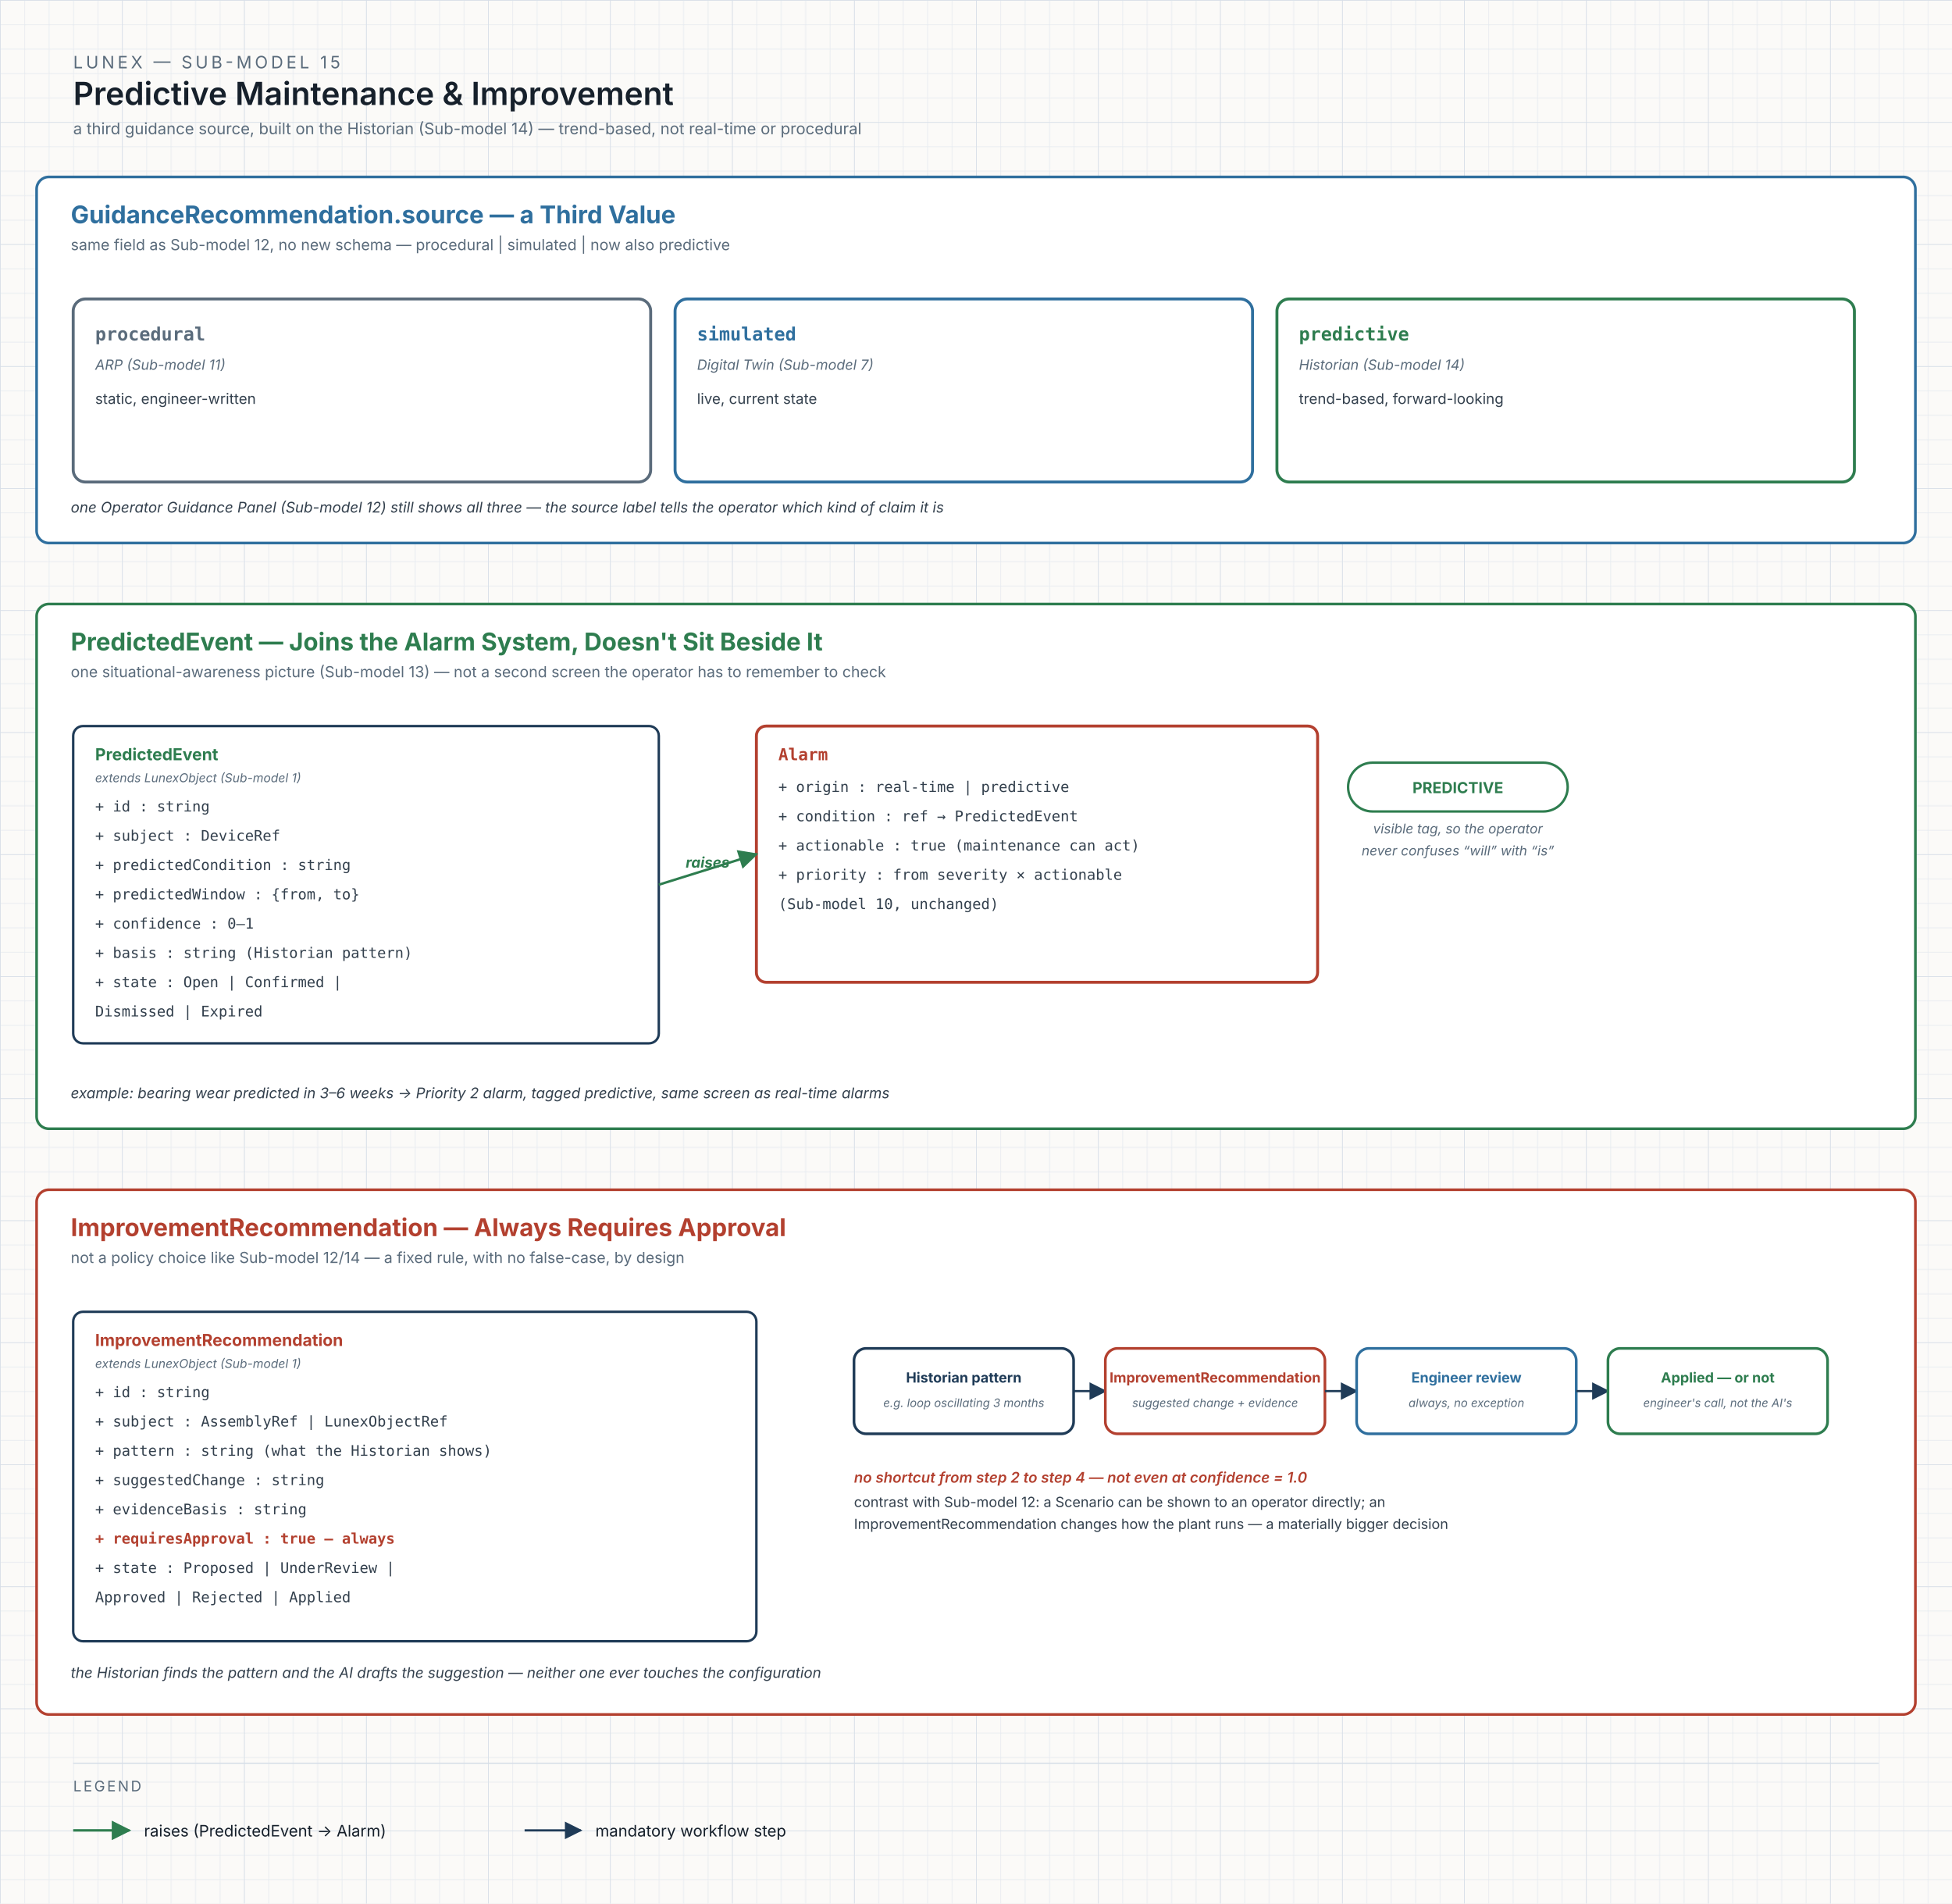
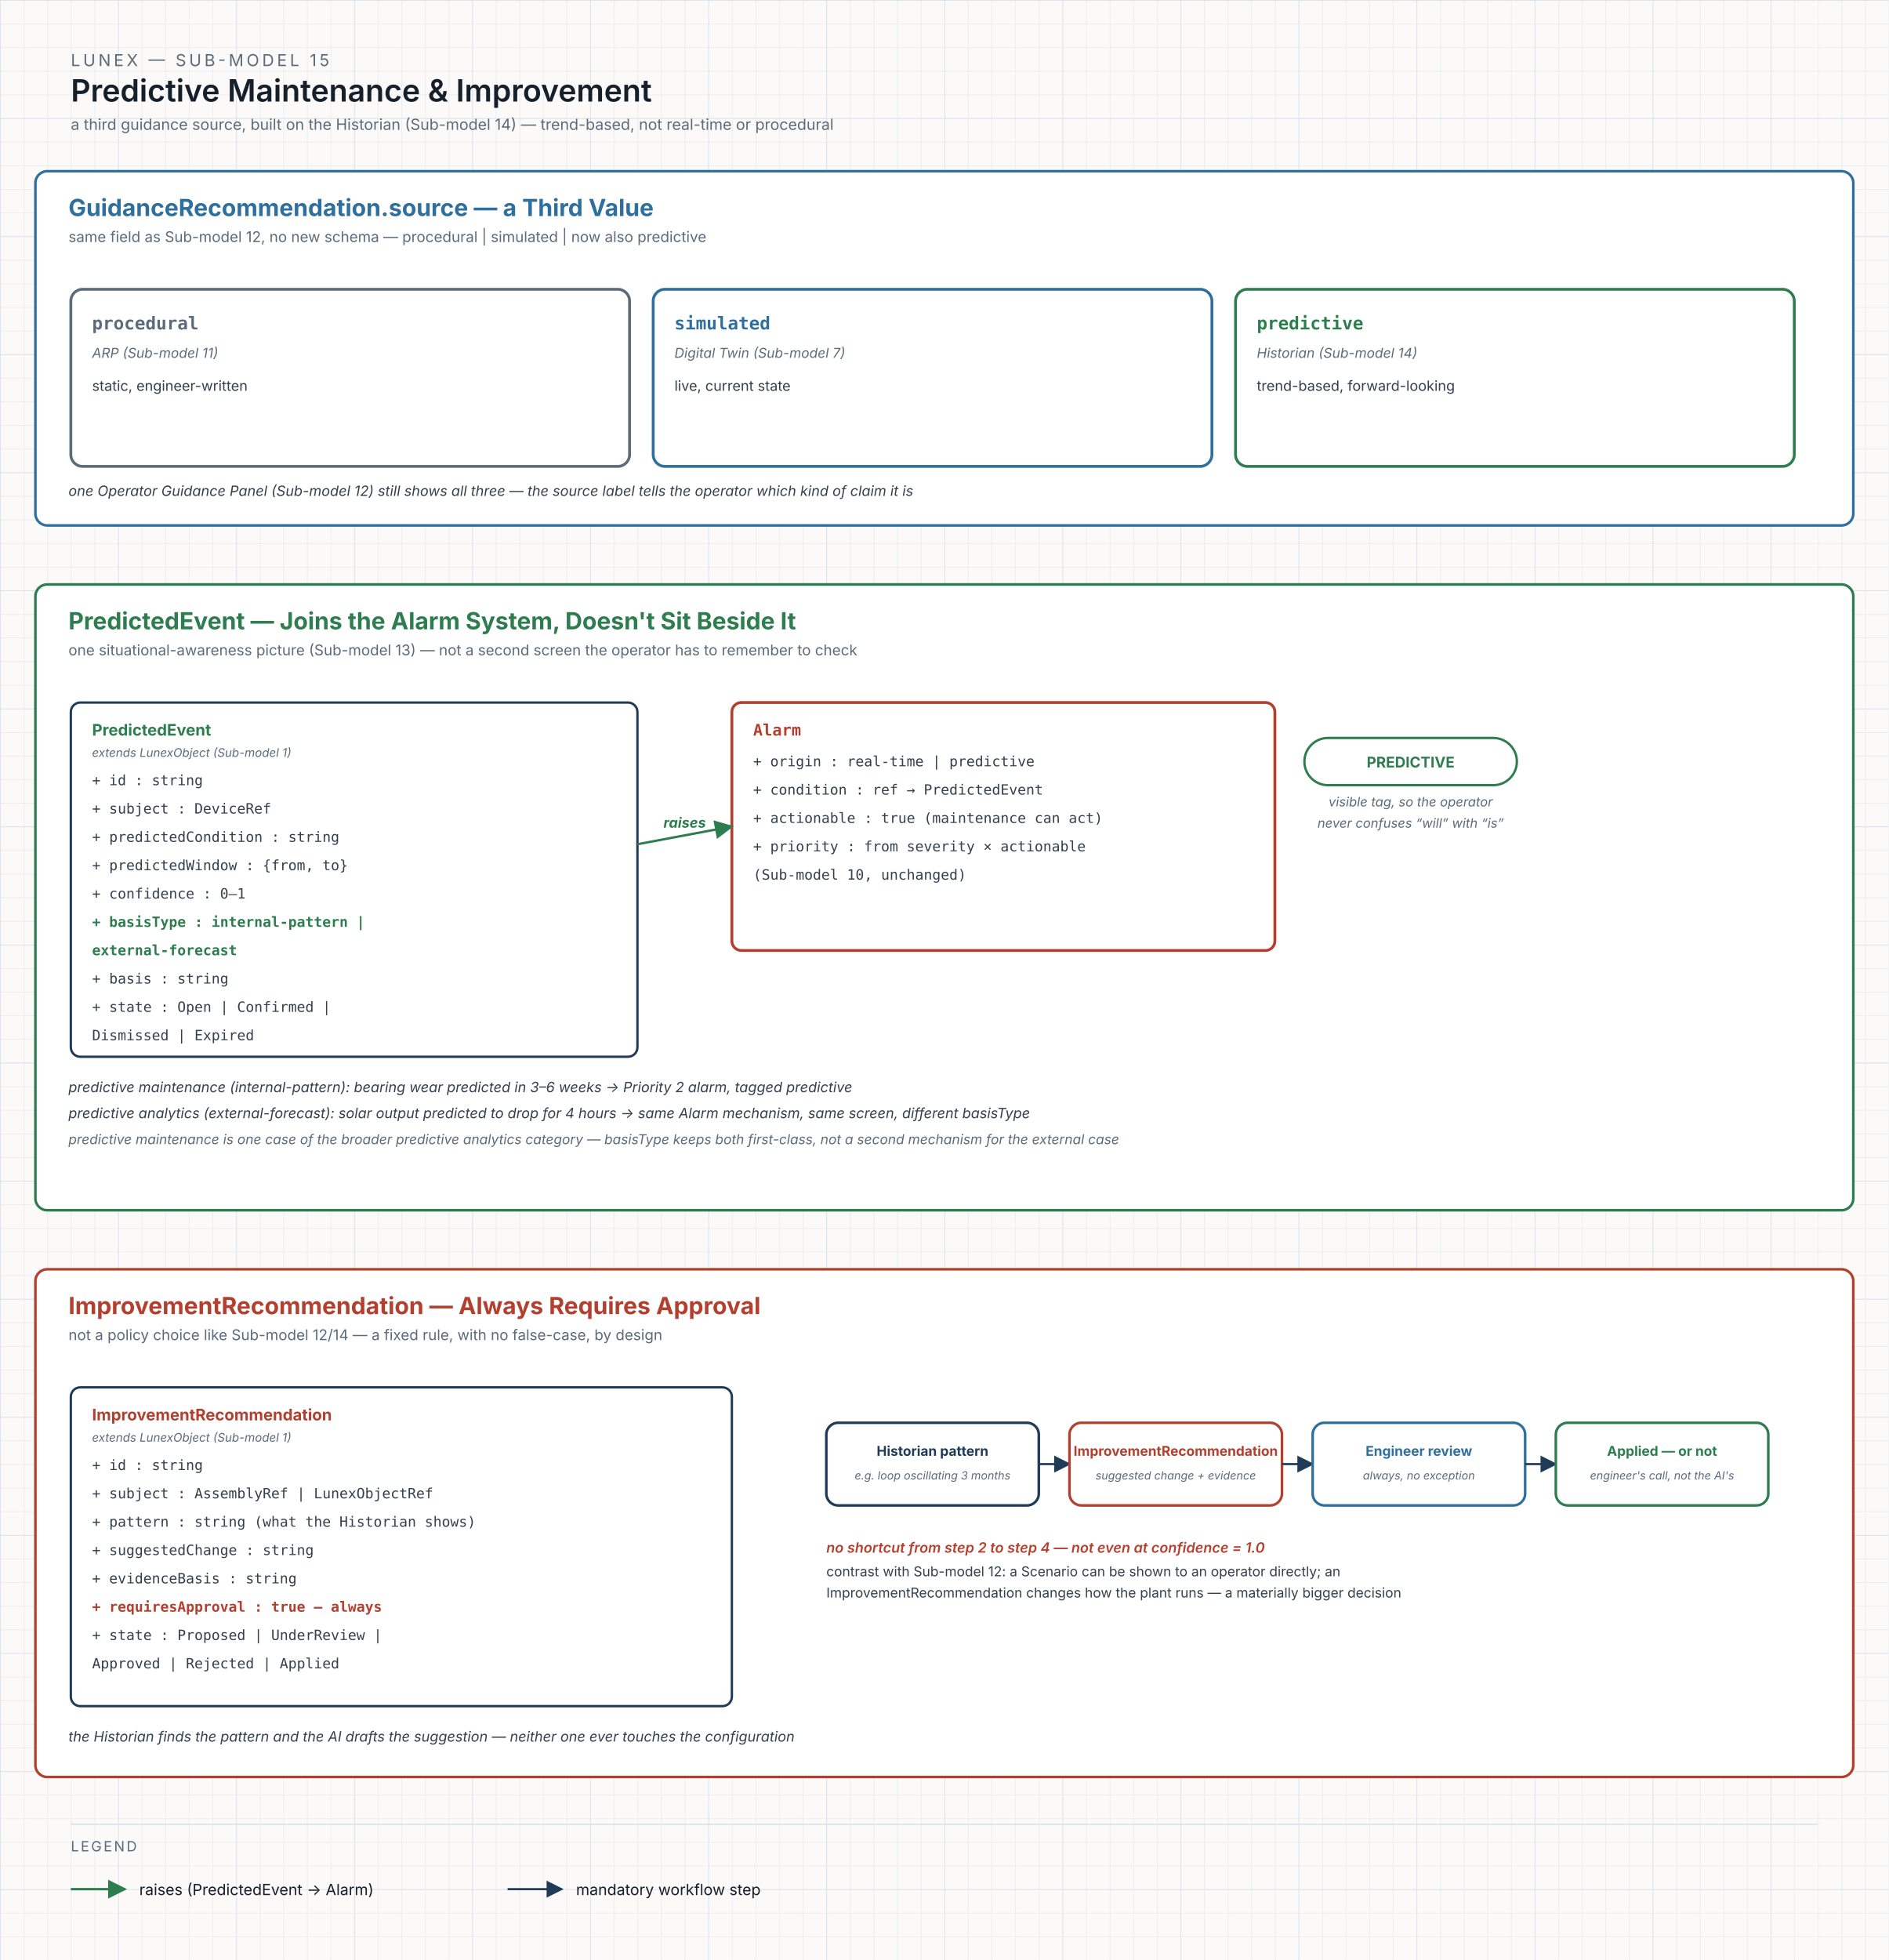
- <svg xmlns="http://www.w3.org/2000/svg" viewBox="0 0 1600 1560" width="1600" height="1560" font-family="Inter, Segoe UI, Helvetica Neue, Arial, sans-serif">
+ <svg xmlns="http://www.w3.org/2000/svg" viewBox="0 0 1600 1660" width="1600" height="1660" font-family="Inter, Segoe UI, Helvetica Neue, Arial, sans-serif">
  <defs>
    <pattern id="grid" width="20" height="20" patternUnits="userSpaceOnUse">
      <path d="M20 0H0V20" fill="none" stroke="#E6EBF0" stroke-width="1" />
    </pattern>
    <pattern id="grid5" width="100" height="100" patternUnits="userSpaceOnUse">
      <rect width="100" height="100" fill="url(#grid)" />
      <path d="M100 0H0V100" fill="none" stroke="#D6DEE7" stroke-width="1" />
    </pattern>
    <marker id="tri-navy" viewBox="0 0 10 10" refX="9" refY="5" markerWidth="8" markerHeight="8" orient="auto-start-reverse">
      <path d="M0 0 L10 5 L0 10 Z" fill="#1F3B57" />
    </marker>
    <marker id="tri-blue" viewBox="0 0 10 10" refX="9" refY="5" markerWidth="8" markerHeight="8" orient="auto-start-reverse">
      <path d="M0 0 L10 5 L0 10 Z" fill="#2F6F9E" />
    </marker>
    <marker id="tri-green" viewBox="0 0 10 10" refX="9" refY="5" markerWidth="8" markerHeight="8" orient="auto-start-reverse">
      <path d="M0 0 L10 5 L0 10 Z" fill="#2E7D4F" />
    </marker>
    <marker id="tri-gray" viewBox="0 0 10 10" refX="9" refY="5" markerWidth="7" markerHeight="7" orient="auto-start-reverse">
      <path d="M0 0 L10 5 L0 10 Z" fill="#8FA0B3" />
    </marker>
    <marker id="tri-red" viewBox="0 0 10 10" refX="9" refY="5" markerWidth="9" markerHeight="9" orient="auto-start-reverse">
      <path d="M0 0 L10 5 L0 10 Z" fill="#B3402F" />
    </marker>
  </defs>
-   <rect width="1600" height="1560" fill="#FBFAF8" />
-   <rect width="1600" height="1560" fill="url(#grid5)" />
+   <rect width="1600" height="1660" fill="#FBFAF8" />
+   <rect width="1600" height="1660" fill="url(#grid5)" />
  <text x="60" y="56" font-size="14" font-weight="400" fill="#5A6B7B" text-anchor="start" letter-spacing="2.5">LUNEX — SUB-MODEL 15</text>
  <text x="60" y="86" font-size="26" font-weight="600" fill="#16202B" text-anchor="start">Predictive Maintenance &amp; Improvement</text>
  <text x="60" y="110" font-size="13" font-weight="400" fill="#5A6B7B" text-anchor="start">a third guidance source, built on the Historian (Sub-model 14) — trend-based, not real-time or procedural</text>
  <rect x="30" y="145" width="1540" height="300" rx="10" fill="#FFFFFF" stroke="#2F6F9E" stroke-width="2.2" />
  <text x="58" y="183" font-size="20" font-weight="700" fill="#2F6F9E" text-anchor="start">GuidanceRecommendation.source — a Third Value</text>
  <text x="58" y="205" font-size="12.5" font-weight="400" fill="#5A6B7B" text-anchor="start">same field as Sub-model 12, no new schema — procedural | simulated | now also predictive</text>
  <rect x="60" y="245" width="473.333" height="150" rx="10" fill="#FFFFFF" stroke="#5A6B7B" stroke-width="2.4" />
  <text x="78" y="279" font-size="15" font-weight="700" fill="#5A6B7B" text-anchor="start" font-family="Consolas, Menlo, monospace">procedural</text>
  <text x="78" y="303" font-size="11.5" font-weight="400" fill="#5A6B7B" text-anchor="start" font-style="italic">ARP (Sub-model 11)</text>
  <text x="78" y="331" font-size="12" font-weight="400" fill="#33404D" text-anchor="start">static, engineer-written</text>
  <rect x="553.333" y="245" width="473.333" height="150" rx="10" fill="#FFFFFF" stroke="#2F6F9E" stroke-width="2.4" />
  <text x="571.333" y="279" font-size="15" font-weight="700" fill="#2F6F9E" text-anchor="start" font-family="Consolas, Menlo, monospace">simulated</text>
  <text x="571.333" y="303" font-size="11.5" font-weight="400" fill="#5A6B7B" text-anchor="start" font-style="italic">Digital Twin (Sub-model 7)</text>
  <text x="571.333" y="331" font-size="12" font-weight="400" fill="#33404D" text-anchor="start">live, current state</text>
  <rect x="1046.667" y="245" width="473.333" height="150" rx="10" fill="#FFFFFF" stroke="#2E7D4F" stroke-width="2.4" />
  <text x="1064.667" y="279" font-size="15" font-weight="700" fill="#2E7D4F" text-anchor="start" font-family="Consolas, Menlo, monospace">predictive</text>
  <text x="1064.667" y="303" font-size="11.5" font-weight="400" fill="#5A6B7B" text-anchor="start" font-style="italic">Historian (Sub-model 14)</text>
  <text x="1064.667" y="331" font-size="12" font-weight="400" fill="#33404D" text-anchor="start">trend-based, forward-looking</text>
  <text x="58" y="420" font-size="12" font-weight="400" fill="#33404D" text-anchor="start" font-style="italic">one Operator Guidance Panel (Sub-model 12) still shows all three — the source label tells the operator which kind of claim it is</text>
-   <rect x="30" y="495" width="1540" height="430" rx="10" fill="#FFFFFF" stroke="#2E7D4F" stroke-width="2.2" />
+   <rect x="30" y="495" width="1540" height="530" rx="10" fill="#FFFFFF" stroke="#2E7D4F" stroke-width="2.2" />
  <text x="58" y="533" font-size="20" font-weight="700" fill="#2E7D4F" text-anchor="start">PredictedEvent — Joins the Alarm System, Doesn't Sit Beside It</text>
  <text x="58" y="555" font-size="12.5" font-weight="400" fill="#5A6B7B" text-anchor="start">one situational-awareness picture (Sub-model 13) — not a second screen the operator has to remember to check</text>
-   <rect x="60" y="595" width="480" height="260" rx="8" fill="#FFFFFF" stroke="#1F3B57" stroke-width="2" />
+   <rect x="60" y="595" width="480" height="300" rx="8" fill="#FFFFFF" stroke="#1F3B57" stroke-width="2" />
  <text x="78" y="623" font-size="13.5" font-weight="700" fill="#2E7D4F" text-anchor="start">PredictedEvent</text>
  <text x="78" y="641" font-size="10" font-weight="400" fill="#5A6B7B" text-anchor="start" font-style="italic">extends LunexObject (Sub-model 1)</text>
  <text x="78" y="665" font-size="12" font-weight="400" fill="#33404D" text-anchor="start" font-family="Consolas, Menlo, monospace">+ id : string</text>
  <text x="78" y="689" font-size="12" font-weight="400" fill="#33404D" text-anchor="start" font-family="Consolas, Menlo, monospace">+ subject : DeviceRef</text>
  <text x="78" y="713" font-size="12" font-weight="400" fill="#33404D" text-anchor="start" font-family="Consolas, Menlo, monospace">+ predictedCondition : string</text>
  <text x="78" y="737" font-size="12" font-weight="400" fill="#33404D" text-anchor="start" font-family="Consolas, Menlo, monospace">+ predictedWindow : {from, to}</text>
  <text x="78" y="761" font-size="12" font-weight="400" fill="#33404D" text-anchor="start" font-family="Consolas, Menlo, monospace">+ confidence : 0–1</text>
-   <text x="78" y="785" font-size="12" font-weight="400" fill="#33404D" text-anchor="start" font-family="Consolas, Menlo, monospace">+ basis : string  (Historian pattern)</text>
-   <text x="78" y="809" font-size="12" font-weight="400" fill="#33404D" text-anchor="start" font-family="Consolas, Menlo, monospace">+ state : Open | Confirmed |</text>
-   <text x="78" y="833" font-size="12" font-weight="400" fill="#33404D" text-anchor="start" font-family="Consolas, Menlo, monospace">  Dismissed | Expired</text>
+   <text x="78" y="785" font-size="12" font-weight="700" fill="#2E7D4F" text-anchor="start" font-family="Consolas, Menlo, monospace">+ basisType : internal-pattern |</text>
+   <text x="78" y="809" font-size="12" font-weight="700" fill="#2E7D4F" text-anchor="start" font-family="Consolas, Menlo, monospace">  external-forecast</text>
+   <text x="78" y="833" font-size="12" font-weight="400" fill="#33404D" text-anchor="start" font-family="Consolas, Menlo, monospace">+ basis : string</text>
+   <text x="78" y="857" font-size="12" font-weight="400" fill="#33404D" text-anchor="start" font-family="Consolas, Menlo, monospace">+ state : Open | Confirmed |</text>
+   <text x="78" y="881" font-size="12" font-weight="400" fill="#33404D" text-anchor="start" font-family="Consolas, Menlo, monospace">  Dismissed | Expired</text>
  <rect x="620" y="595" width="460" height="210" rx="8" fill="#FFFFFF" stroke="#B3402F" stroke-width="2.4" />
  <text x="638" y="623" font-size="13.5" font-weight="700" fill="#B3402F" text-anchor="start" font-family="Consolas, Menlo, monospace">Alarm</text>
  <text x="638" y="649" font-size="12" font-weight="400" fill="#33404D" text-anchor="start" font-family="Consolas, Menlo, monospace">+ origin : real-time | predictive</text>
  <text x="638" y="673" font-size="12" font-weight="400" fill="#33404D" text-anchor="start" font-family="Consolas, Menlo, monospace">+ condition : ref → PredictedEvent</text>
  <text x="638" y="697" font-size="12" font-weight="400" fill="#33404D" text-anchor="start" font-family="Consolas, Menlo, monospace">+ actionable : true  (maintenance can act)</text>
  <text x="638" y="721" font-size="12" font-weight="400" fill="#33404D" text-anchor="start" font-family="Consolas, Menlo, monospace">+ priority : from severity × actionable</text>
  <text x="638" y="745" font-size="12" font-weight="400" fill="#33404D" text-anchor="start" font-family="Consolas, Menlo, monospace">  (Sub-model 10, unchanged)</text>
-   <line x1="540" y1="725.0" x2="620" y2="700.0" stroke="#2E7D4F" stroke-width="2" marker-end="url(#tri-green)" />
-   <text x="580.0" y="711.0" font-size="12" font-weight="700" fill="#2E7D4F" text-anchor="middle" font-style="italic">raises</text>
+   <line x1="540" y1="715" x2="620" y2="700.0" stroke="#2E7D4F" stroke-width="2" marker-end="url(#tri-green)" />
+   <text x="580.0" y="701" font-size="12" font-weight="700" fill="#2E7D4F" text-anchor="middle" font-style="italic">raises</text>
  <rect x="1105" y="625" width="180" height="40" rx="20" fill="#FFFFFF" stroke="#2E7D4F" stroke-width="2" />
  <text x="1195" y="650" font-size="12.5" font-weight="700" fill="#2E7D4F" text-anchor="middle">PREDICTIVE</text>
  <text x="1195" y="683" font-size="11" font-weight="400" fill="#5A6B7B" text-anchor="middle" font-style="italic">visible tag, so the operator</text>
  <text x="1195" y="701" font-size="11" font-weight="400" fill="#5A6B7B" text-anchor="middle" font-style="italic">never confuses “will” with “is”</text>
-   <text x="58" y="900" font-size="12" font-weight="400" fill="#33404D" text-anchor="start" font-style="italic">example: bearing wear predicted in 3–6 weeks → Priority 2 alarm, tagged predictive, same screen as real-time alarms</text>
-   <rect x="30" y="975" width="1540" height="430" rx="10" fill="#FFFFFF" stroke="#B3402F" stroke-width="2.2" />
-   <text x="58" y="1013" font-size="20" font-weight="700" fill="#B3402F" text-anchor="start">ImprovementRecommendation — Always Requires Approval</text>
-   <text x="58" y="1035" font-size="12.5" font-weight="400" fill="#5A6B7B" text-anchor="start">not a policy choice like Sub-model 12/14 — a fixed rule, with no false-case, by design</text>
-   <rect x="60" y="1075" width="560" height="270" rx="8" fill="#FFFFFF" stroke="#1F3B57" stroke-width="2" />
-   <text x="78" y="1103" font-size="13.5" font-weight="700" fill="#B3402F" text-anchor="start">ImprovementRecommendation</text>
-   <text x="78" y="1121" font-size="10" font-weight="400" fill="#5A6B7B" text-anchor="start" font-style="italic">extends LunexObject (Sub-model 1)</text>
-   <text x="78" y="1145" font-size="12" font-weight="400" fill="#33404D" text-anchor="start" font-family="Consolas, Menlo, monospace">+ id : string</text>
-   <text x="78" y="1169" font-size="12" font-weight="400" fill="#33404D" text-anchor="start" font-family="Consolas, Menlo, monospace">+ subject : AssemblyRef | LunexObjectRef</text>
-   <text x="78" y="1193" font-size="12" font-weight="400" fill="#33404D" text-anchor="start" font-family="Consolas, Menlo, monospace">+ pattern : string  (what the Historian shows)</text>
-   <text x="78" y="1217" font-size="12" font-weight="400" fill="#33404D" text-anchor="start" font-family="Consolas, Menlo, monospace">+ suggestedChange : string</text>
-   <text x="78" y="1241" font-size="12" font-weight="400" fill="#33404D" text-anchor="start" font-family="Consolas, Menlo, monospace">+ evidenceBasis : string</text>
-   <text x="78" y="1265" font-size="12" font-weight="700" fill="#B3402F" text-anchor="start" font-family="Consolas, Menlo, monospace">+ requiresApproval : true  — always</text>
-   <text x="78" y="1289" font-size="12" font-weight="400" fill="#33404D" text-anchor="start" font-family="Consolas, Menlo, monospace">+ state : Proposed | UnderReview |</text>
-   <text x="78" y="1313" font-size="12" font-weight="400" fill="#33404D" text-anchor="start" font-family="Consolas, Menlo, monospace">  Approved | Rejected | Applied</text>
-   <rect x="700.0" y="1105" width="180.0" height="70" rx="10" fill="#FFFFFF" stroke="#1F3B57" stroke-width="2.2" />
-   <text x="790.0" y="1133" font-size="11.5" font-weight="700" fill="#1F3B57" text-anchor="middle">Historian pattern</text>
-   <text x="790.0" y="1153" font-size="9.5" font-weight="400" fill="#5A6B7B" text-anchor="middle" font-style="italic">e.g. loop oscillating 3 months</text>
-   <line x1="880.0" y1="1140" x2="906.0" y2="1140" stroke="#1F3B57" stroke-width="1.8" marker-end="url(#tri-navy)" />
-   <rect x="906.0" y="1105" width="180.0" height="70" rx="10" fill="#FFFFFF" stroke="#B3402F" stroke-width="2.2" />
-   <text x="996.0" y="1133" font-size="11.5" font-weight="700" fill="#B3402F" text-anchor="middle">ImprovementRecommendation</text>
-   <text x="996.0" y="1153" font-size="9.5" font-weight="400" fill="#5A6B7B" text-anchor="middle" font-style="italic">suggested change + evidence</text>
-   <line x1="1086.0" y1="1140" x2="1112.0" y2="1140" stroke="#1F3B57" stroke-width="1.8" marker-end="url(#tri-navy)" />
-   <rect x="1112.0" y="1105" width="180.0" height="70" rx="10" fill="#FFFFFF" stroke="#2F6F9E" stroke-width="2.2" />
-   <text x="1202.0" y="1133" font-size="11.5" font-weight="700" fill="#2F6F9E" text-anchor="middle">Engineer review</text>
-   <text x="1202.0" y="1153" font-size="9.5" font-weight="400" fill="#5A6B7B" text-anchor="middle" font-style="italic">always, no exception</text>
-   <line x1="1292.0" y1="1140" x2="1318.0" y2="1140" stroke="#1F3B57" stroke-width="1.8" marker-end="url(#tri-navy)" />
-   <rect x="1318.0" y="1105" width="180.0" height="70" rx="10" fill="#FFFFFF" stroke="#2E7D4F" stroke-width="2.2" />
-   <text x="1408.0" y="1133" font-size="11.5" font-weight="700" fill="#2E7D4F" text-anchor="middle">Applied — or not</text>
-   <text x="1408.0" y="1153" font-size="9.5" font-weight="400" fill="#5A6B7B" text-anchor="middle" font-style="italic">engineer's call, not the AI's</text>
-   <text x="700" y="1215" font-size="12" font-weight="600" fill="#B3402F" text-anchor="start" font-style="italic">no shortcut from step 2 to step 4 — not even at confidence = 1.0</text>
-   <text x="700" y="1235" font-size="11.5" font-weight="400" fill="#33404D" text-anchor="start">contrast with Sub-model 12: a Scenario can be shown to an operator directly; an</text>
-   <text x="700" y="1253" font-size="11.5" font-weight="400" fill="#33404D" text-anchor="start">ImprovementRecommendation changes how the plant runs — a materially bigger decision</text>
-   <text x="58" y="1375" font-size="12" font-weight="400" fill="#33404D" text-anchor="start" font-style="italic">the Historian finds the pattern and the AI drafts the suggestion — neither one ever touches the configuration</text>
-   <line x1="60" y1="1445" x2="1540" y2="1445" stroke="#D6DEE7" stroke-width="1" />
-   <text x="60" y="1468" font-size="12" font-weight="400" fill="#5A6B7B" text-anchor="start" letter-spacing="1.6">LEGEND</text>
-   <line x1="60" y1="1500" x2="106" y2="1500" stroke="#2E7D4F" stroke-width="2" marker-end="url(#tri-green)" />
-   <text x="118" y="1505" font-size="13" font-weight="400" fill="#16202B" text-anchor="start">raises (PredictedEvent → Alarm)</text>
-   <line x1="430" y1="1500" x2="476" y2="1500" stroke="#1F3B57" stroke-width="1.8" marker-end="url(#tri-navy)" />
-   <text x="488" y="1505" font-size="13" font-weight="400" fill="#16202B" text-anchor="start">mandatory workflow step</text>
+   <text x="58" y="925" font-size="12" font-weight="400" fill="#33404D" text-anchor="start" font-style="italic">predictive maintenance (internal-pattern): bearing wear predicted in 3–6 weeks → Priority 2 alarm, tagged predictive</text>
+   <text x="58" y="947" font-size="12" font-weight="400" fill="#33404D" text-anchor="start" font-style="italic">predictive analytics (external-forecast): solar output predicted to drop for 4 hours → same Alarm mechanism, same screen, different basisType</text>
+   <text x="58" y="969" font-size="11.5" font-weight="400" fill="#5A6B7B" text-anchor="start" font-style="italic">predictive maintenance is one case of the broader predictive analytics category — basisType keeps both first-class, not a second mechanism for the external case</text>
+   <rect x="30" y="1075" width="1540" height="430" rx="10" fill="#FFFFFF" stroke="#B3402F" stroke-width="2.2" />
+   <text x="58" y="1113" font-size="20" font-weight="700" fill="#B3402F" text-anchor="start">ImprovementRecommendation — Always Requires Approval</text>
+   <text x="58" y="1135" font-size="12.5" font-weight="400" fill="#5A6B7B" text-anchor="start">not a policy choice like Sub-model 12/14 — a fixed rule, with no false-case, by design</text>
+   <rect x="60" y="1175" width="560" height="270" rx="8" fill="#FFFFFF" stroke="#1F3B57" stroke-width="2" />
+   <text x="78" y="1203" font-size="13.5" font-weight="700" fill="#B3402F" text-anchor="start">ImprovementRecommendation</text>
+   <text x="78" y="1221" font-size="10" font-weight="400" fill="#5A6B7B" text-anchor="start" font-style="italic">extends LunexObject (Sub-model 1)</text>
+   <text x="78" y="1245" font-size="12" font-weight="400" fill="#33404D" text-anchor="start" font-family="Consolas, Menlo, monospace">+ id : string</text>
+   <text x="78" y="1269" font-size="12" font-weight="400" fill="#33404D" text-anchor="start" font-family="Consolas, Menlo, monospace">+ subject : AssemblyRef | LunexObjectRef</text>
+   <text x="78" y="1293" font-size="12" font-weight="400" fill="#33404D" text-anchor="start" font-family="Consolas, Menlo, monospace">+ pattern : string  (what the Historian shows)</text>
+   <text x="78" y="1317" font-size="12" font-weight="400" fill="#33404D" text-anchor="start" font-family="Consolas, Menlo, monospace">+ suggestedChange : string</text>
+   <text x="78" y="1341" font-size="12" font-weight="400" fill="#33404D" text-anchor="start" font-family="Consolas, Menlo, monospace">+ evidenceBasis : string</text>
+   <text x="78" y="1365" font-size="12" font-weight="700" fill="#B3402F" text-anchor="start" font-family="Consolas, Menlo, monospace">+ requiresApproval : true  — always</text>
+   <text x="78" y="1389" font-size="12" font-weight="400" fill="#33404D" text-anchor="start" font-family="Consolas, Menlo, monospace">+ state : Proposed | UnderReview |</text>
+   <text x="78" y="1413" font-size="12" font-weight="400" fill="#33404D" text-anchor="start" font-family="Consolas, Menlo, monospace">  Approved | Rejected | Applied</text>
+   <rect x="700.0" y="1205" width="180.0" height="70" rx="10" fill="#FFFFFF" stroke="#1F3B57" stroke-width="2.2" />
+   <text x="790.0" y="1233" font-size="11.5" font-weight="700" fill="#1F3B57" text-anchor="middle">Historian pattern</text>
+   <text x="790.0" y="1253" font-size="9.5" font-weight="400" fill="#5A6B7B" text-anchor="middle" font-style="italic">e.g. loop oscillating 3 months</text>
+   <line x1="880.0" y1="1240" x2="906.0" y2="1240" stroke="#1F3B57" stroke-width="1.8" marker-end="url(#tri-navy)" />
+   <rect x="906.0" y="1205" width="180.0" height="70" rx="10" fill="#FFFFFF" stroke="#B3402F" stroke-width="2.2" />
+   <text x="996.0" y="1233" font-size="11.5" font-weight="700" fill="#B3402F" text-anchor="middle">ImprovementRecommendation</text>
+   <text x="996.0" y="1253" font-size="9.5" font-weight="400" fill="#5A6B7B" text-anchor="middle" font-style="italic">suggested change + evidence</text>
+   <line x1="1086.0" y1="1240" x2="1112.0" y2="1240" stroke="#1F3B57" stroke-width="1.8" marker-end="url(#tri-navy)" />
+   <rect x="1112.0" y="1205" width="180.0" height="70" rx="10" fill="#FFFFFF" stroke="#2F6F9E" stroke-width="2.2" />
+   <text x="1202.0" y="1233" font-size="11.5" font-weight="700" fill="#2F6F9E" text-anchor="middle">Engineer review</text>
+   <text x="1202.0" y="1253" font-size="9.5" font-weight="400" fill="#5A6B7B" text-anchor="middle" font-style="italic">always, no exception</text>
+   <line x1="1292.0" y1="1240" x2="1318.0" y2="1240" stroke="#1F3B57" stroke-width="1.8" marker-end="url(#tri-navy)" />
+   <rect x="1318.0" y="1205" width="180.0" height="70" rx="10" fill="#FFFFFF" stroke="#2E7D4F" stroke-width="2.2" />
+   <text x="1408.0" y="1233" font-size="11.5" font-weight="700" fill="#2E7D4F" text-anchor="middle">Applied — or not</text>
+   <text x="1408.0" y="1253" font-size="9.5" font-weight="400" fill="#5A6B7B" text-anchor="middle" font-style="italic">engineer's call, not the AI's</text>
+   <text x="700" y="1315" font-size="12" font-weight="600" fill="#B3402F" text-anchor="start" font-style="italic">no shortcut from step 2 to step 4 — not even at confidence = 1.0</text>
+   <text x="700" y="1335" font-size="11.5" font-weight="400" fill="#33404D" text-anchor="start">contrast with Sub-model 12: a Scenario can be shown to an operator directly; an</text>
+   <text x="700" y="1353" font-size="11.5" font-weight="400" fill="#33404D" text-anchor="start">ImprovementRecommendation changes how the plant runs — a materially bigger decision</text>
+   <text x="58" y="1475" font-size="12" font-weight="400" fill="#33404D" text-anchor="start" font-style="italic">the Historian finds the pattern and the AI drafts the suggestion — neither one ever touches the configuration</text>
+   <line x1="60" y1="1545" x2="1540" y2="1545" stroke="#D6DEE7" stroke-width="1" />
+   <text x="60" y="1568" font-size="12" font-weight="400" fill="#5A6B7B" text-anchor="start" letter-spacing="1.6">LEGEND</text>
+   <line x1="60" y1="1600" x2="106" y2="1600" stroke="#2E7D4F" stroke-width="2" marker-end="url(#tri-green)" />
+   <text x="118" y="1605" font-size="13" font-weight="400" fill="#16202B" text-anchor="start">raises (PredictedEvent → Alarm)</text>
+   <line x1="430" y1="1600" x2="476" y2="1600" stroke="#1F3B57" stroke-width="1.8" marker-end="url(#tri-navy)" />
+   <text x="488" y="1605" font-size="13" font-weight="400" fill="#16202B" text-anchor="start">mandatory workflow step</text>
</svg>
